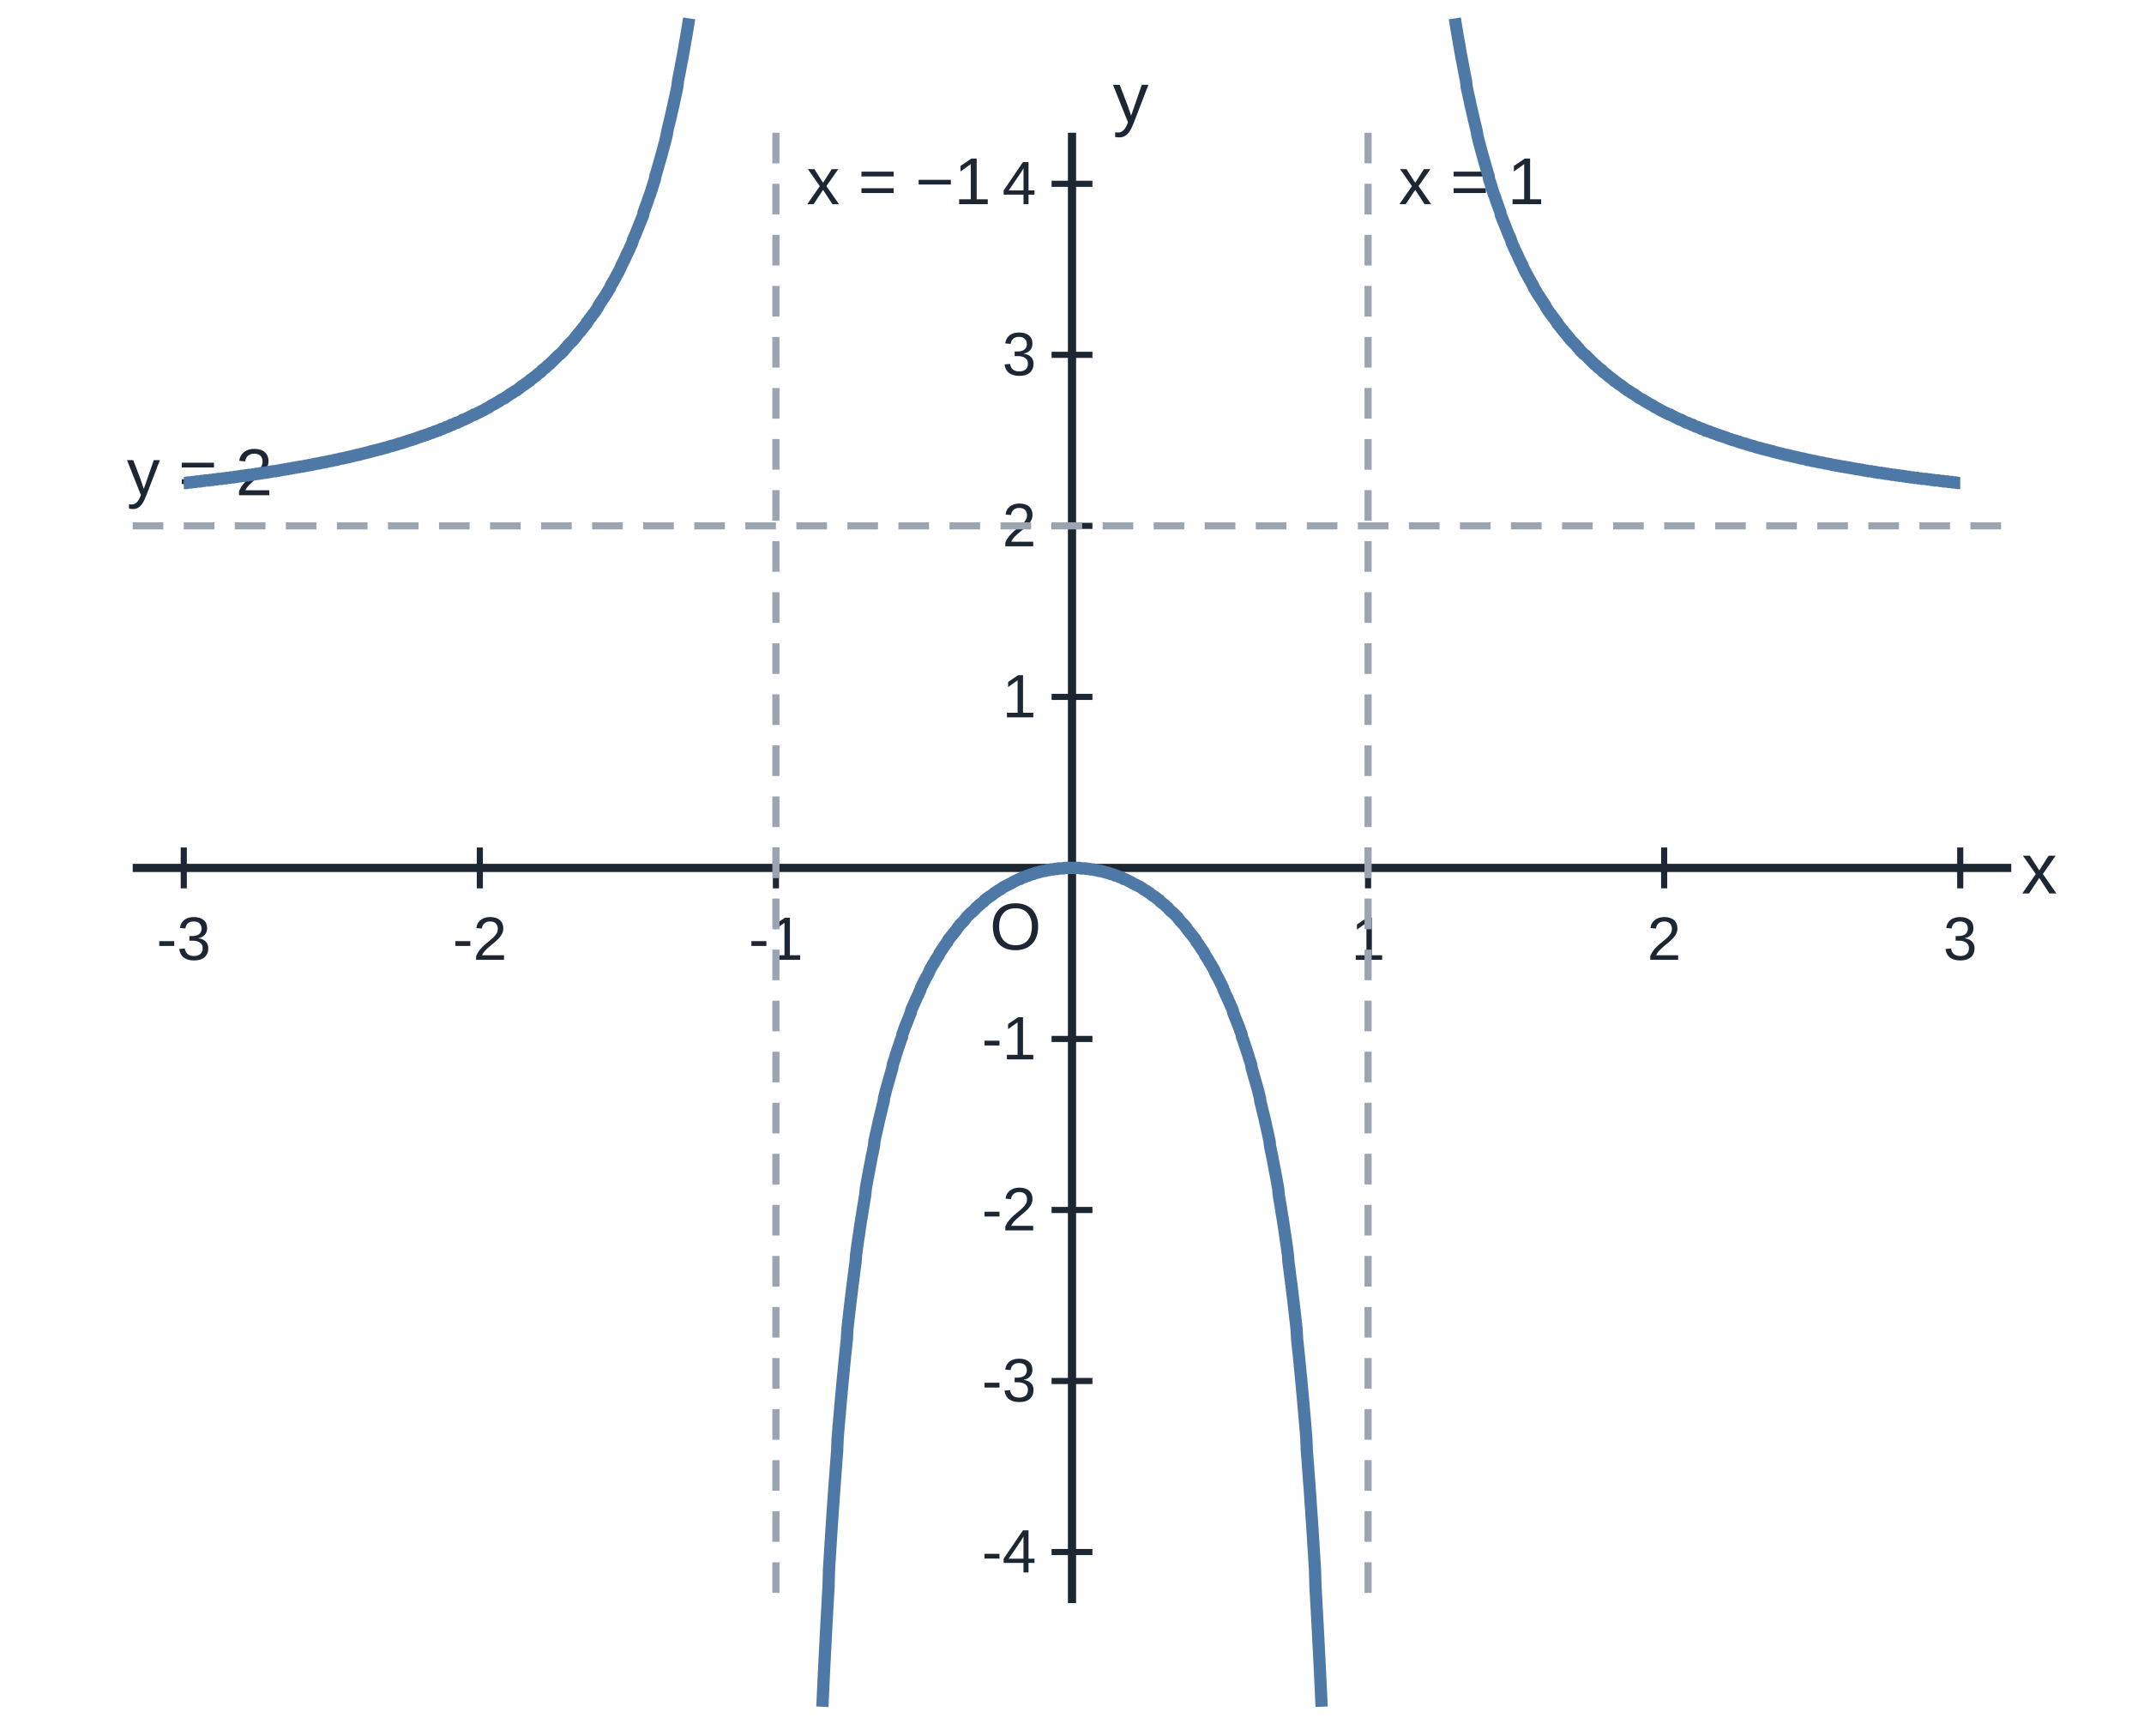
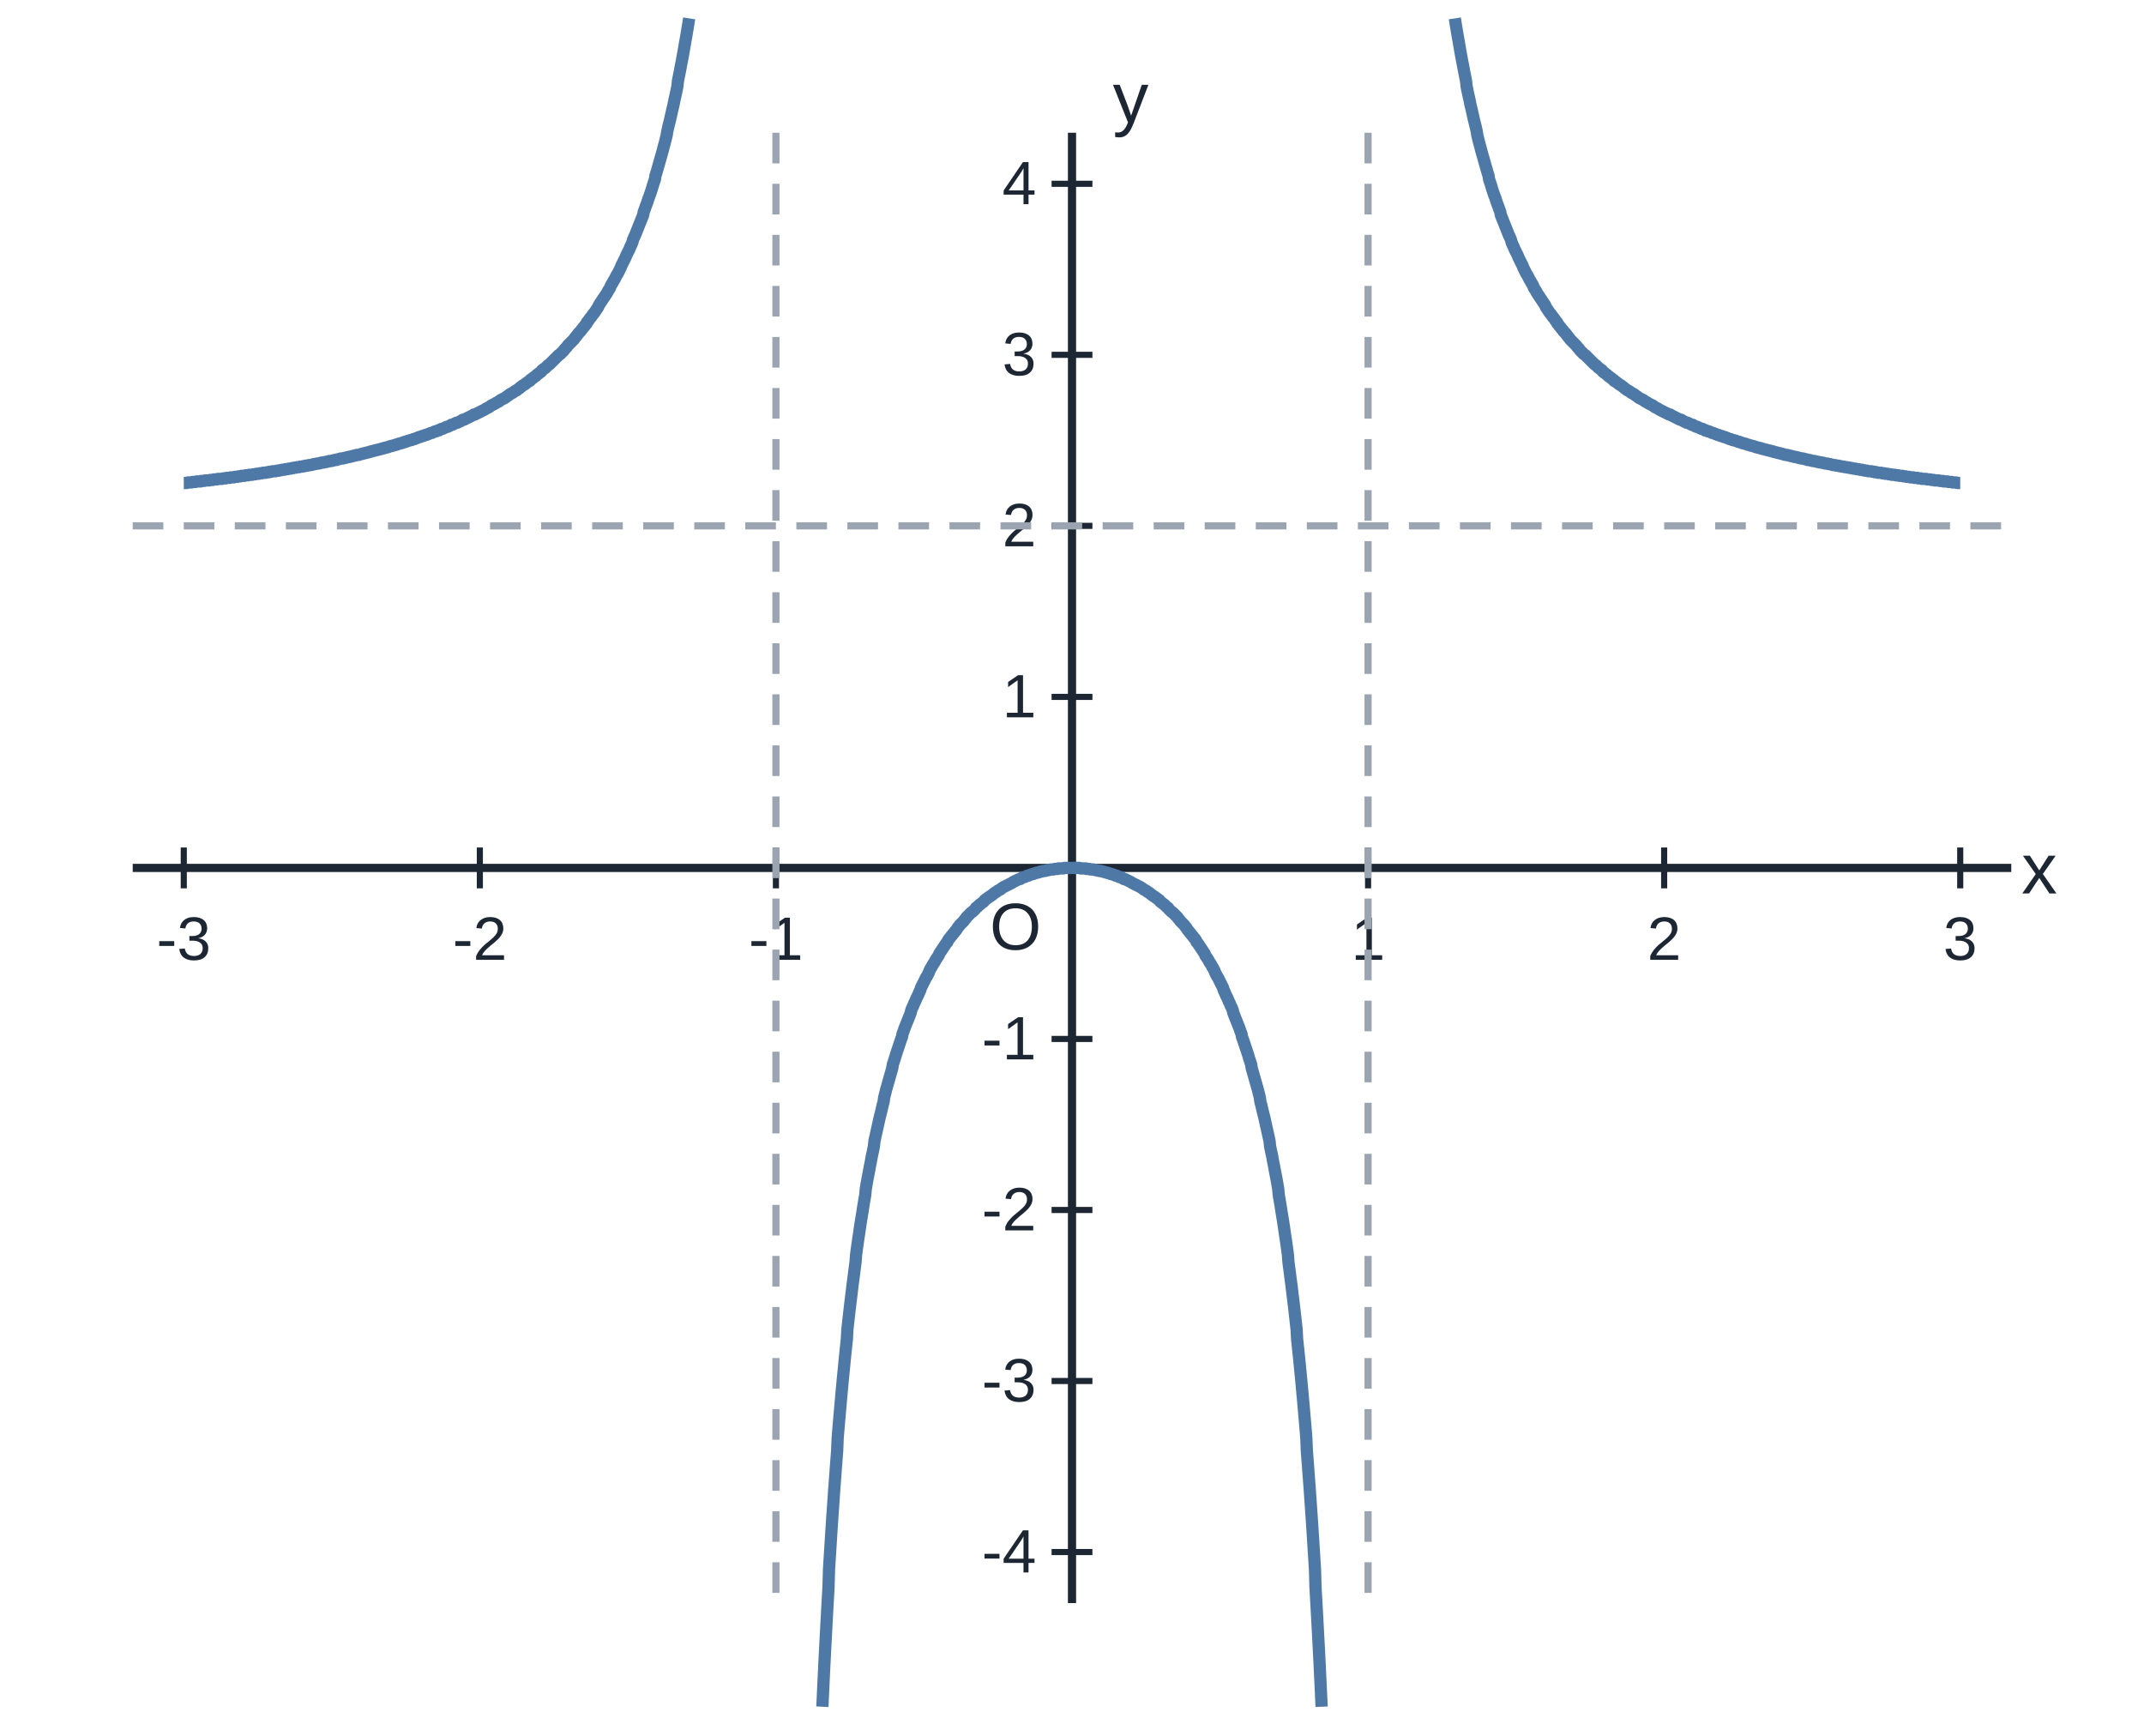
<svg xmlns="http://www.w3.org/2000/svg" viewBox="0 0 420 340" font-family="Segoe UI, Arial, sans-serif">
  <line x1="26" y1="170.0" x2="394" y2="170.0" stroke="#1d2733" stroke-width="1.6" />
  <line x1="210.0" y1="26" x2="210.0" y2="314" stroke="#1d2733" stroke-width="1.6" />
  <text x="396" y="175.0" font-size="14" fill="#1d2733">x</text>
  <text x="218.0" y="24" font-size="14" fill="#1d2733">y</text>
  <text x="204.0" y="186.0" font-size="13" text-anchor="end" fill="#1d2733">O</text>
  <line x1="36.0" y1="166.0" x2="36.0" y2="174.0" stroke="#1d2733" stroke-width="1.2" />
  <text x="36.0" y="188.0" font-size="12" text-anchor="middle" fill="#1d2733">-3</text>
  <line x1="94.0" y1="166.0" x2="94.0" y2="174.0" stroke="#1d2733" stroke-width="1.2" />
  <text x="94.0" y="188.0" font-size="12" text-anchor="middle" fill="#1d2733">-2</text>
  <line x1="152.0" y1="166.0" x2="152.0" y2="174.0" stroke="#1d2733" stroke-width="1.2" />
  <text x="152.0" y="188.0" font-size="12" text-anchor="middle" fill="#1d2733">-1</text>
  <line x1="268.0" y1="166.0" x2="268.0" y2="174.0" stroke="#1d2733" stroke-width="1.2" />
  <text x="268.0" y="188.0" font-size="12" text-anchor="middle" fill="#1d2733">1</text>
  <line x1="326.0" y1="166.0" x2="326.0" y2="174.0" stroke="#1d2733" stroke-width="1.2" />
  <text x="326.0" y="188.0" font-size="12" text-anchor="middle" fill="#1d2733">2</text>
  <line x1="384.0" y1="166.0" x2="384.0" y2="174.0" stroke="#1d2733" stroke-width="1.2" />
  <text x="384.0" y="188.0" font-size="12" text-anchor="middle" fill="#1d2733">3</text>
  <line x1="206.0" y1="304.0" x2="214.0" y2="304.0" stroke="#1d2733" stroke-width="1.2" />
  <text x="203.0" y="308.0" font-size="12" text-anchor="end" fill="#1d2733">-4</text>
  <line x1="206.0" y1="270.5" x2="214.0" y2="270.5" stroke="#1d2733" stroke-width="1.2" />
  <text x="203.0" y="274.5" font-size="12" text-anchor="end" fill="#1d2733">-3</text>
  <line x1="206.0" y1="237.0" x2="214.0" y2="237.0" stroke="#1d2733" stroke-width="1.2" />
  <text x="203.0" y="241.0" font-size="12" text-anchor="end" fill="#1d2733">-2</text>
  <line x1="206.0" y1="203.5" x2="214.0" y2="203.5" stroke="#1d2733" stroke-width="1.2" />
  <text x="203.0" y="207.5" font-size="12" text-anchor="end" fill="#1d2733">-1</text>
  <line x1="206.0" y1="136.5" x2="214.0" y2="136.5" stroke="#1d2733" stroke-width="1.2" />
  <text x="203.0" y="140.5" font-size="12" text-anchor="end" fill="#1d2733">1</text>
  <line x1="206.0" y1="103.0" x2="214.0" y2="103.0" stroke="#1d2733" stroke-width="1.2" />
  <text x="203.0" y="107.0" font-size="12" text-anchor="end" fill="#1d2733">2</text>
  <line x1="206.0" y1="69.5" x2="214.0" y2="69.5" stroke="#1d2733" stroke-width="1.2" />
  <text x="203.0" y="73.5" font-size="12" text-anchor="end" fill="#1d2733">3</text>
  <line x1="206.0" y1="36.0" x2="214.0" y2="36.0" stroke="#1d2733" stroke-width="1.2" />
  <text x="203.0" y="40.0" font-size="12" text-anchor="end" fill="#1d2733">4</text>
  <line x1="152.0" y1="26" x2="152.0" y2="314" stroke="#9aa5b1" stroke-width="1.4" stroke-dasharray="6 4" />
-   <text x="158.0" y="40" font-size="13" fill="#1d2733">x = −1</text>
  <line x1="268.0" y1="26" x2="268.0" y2="314" stroke="#9aa5b1" stroke-width="1.4" stroke-dasharray="6 4" />
-   <text x="274.0" y="40" font-size="13" fill="#1d2733">x = 1</text>
  <line x1="26" y1="103.0" x2="394" y2="103.0" stroke="#9aa5b1" stroke-width="1.4" stroke-dasharray="6 4" />
-   <text x="53.4" y="97.0" font-size="13" text-anchor="end" fill="#1d2733">y = 2</text>
  <polyline points="36.0,94.6 36.2,94.6 36.4,94.6 36.6,94.6 36.8,94.5 37.0,94.5 37.1,94.5 37.3,94.5 37.5,94.5 37.7,94.4 37.9,94.4 38.1,94.4 38.3,94.4 38.5,94.3 38.7,94.3 38.9,94.3 39.1,94.3 39.3,94.3 39.4,94.2 39.6,94.2 39.8,94.2 40.0,94.2 40.2,94.1 40.4,94.1 40.6,94.1 40.8,94.1 41.0,94.1 41.2,94.0 41.4,94.0 41.6,94.0 41.7,94.0 41.9,93.9 42.1,93.9 42.3,93.9 42.5,93.9 42.7,93.8 42.9,93.8 43.1,93.8 43.3,93.8 43.5,93.8 43.7,93.7 43.8,93.7 44.0,93.7 44.2,93.7 44.4,93.6 44.6,93.6 44.8,93.6 45.0,93.6 45.2,93.5 45.4,93.5 45.6,93.5 45.8,93.5 46.0,93.4 46.1,93.4 46.3,93.4 46.5,93.4 46.7,93.3 46.9,93.3 47.1,93.3 47.3,93.2 47.5,93.2 47.7,93.2 47.9,93.2 48.1,93.1 48.2,93.1 48.4,93.1 48.6,93.1 48.8,93.0 49.0,93.0 49.2,93.0 49.4,93.0 49.6,92.9 49.8,92.9 50.0,92.9 50.2,92.8 50.4,92.8 50.5,92.8 50.7,92.8 50.9,92.7 51.1,92.7 51.3,92.7 51.5,92.6 51.7,92.6 51.9,92.6 52.1,92.6 52.3,92.5 52.5,92.5 52.7,92.5 52.8,92.4 53.0,92.4 53.2,92.4 53.4,92.3 53.6,92.3 53.8,92.3 54.0,92.3 54.2,92.2 54.4,92.2 54.6,92.2 54.8,92.1 54.9,92.1 55.1,92.1 55.3,92.0 55.5,92.0 55.7,92.0 55.9,91.9 56.1,91.9 56.3,91.9 56.5,91.8 56.7,91.8 56.9,91.8 57.1,91.7 57.2,91.7 57.4,91.7 57.6,91.6 57.8,91.6 58.0,91.6 58.2,91.5 58.4,91.5 58.6,91.5 58.8,91.4 59.0,91.4 59.2,91.4 59.4,91.3 59.5,91.3 59.7,91.3 59.9,91.2 60.1,91.2 60.3,91.2 60.5,91.1 60.7,91.1 60.9,91.1 61.1,91.0 61.3,91.0 61.5,90.9 61.6,90.9 61.8,90.9 62.0,90.8 62.2,90.8 62.4,90.8 62.6,90.7 62.8,90.7 63.0,90.6 63.2,90.6 63.4,90.6 63.6,90.5 63.8,90.5 63.9,90.5 64.1,90.4 64.3,90.4 64.5,90.3 64.7,90.3 64.9,90.3 65.1,90.2 65.3,90.2 65.5,90.1 65.7,90.1 65.9,90.1 66.0,90.0 66.2,90.0 66.4,89.9 66.6,89.9 66.8,89.8 67.0,89.8 67.2,89.8 67.4,89.7 67.6,89.7 67.8,89.6 68.0,89.6 68.2,89.5 68.3,89.5 68.5,89.5 68.7,89.4 68.9,89.4 69.1,89.3 69.3,89.3 69.5,89.2 69.7,89.2 69.9,89.1 70.1,89.1 70.3,89.1 70.5,89.0 70.6,89.0 70.8,88.9 71.0,88.9 71.2,88.8 71.4,88.8 71.6,88.7 71.8,88.7 72.0,88.6 72.2,88.6 72.4,88.5 72.6,88.5 72.7,88.4 72.9,88.4 73.1,88.3 73.3,88.3 73.5,88.2 73.7,88.2 73.9,88.1 74.1,88.1 74.3,88.0 74.5,88.0 74.7,87.9 74.9,87.9 75.0,87.8 75.2,87.8 75.4,87.7 75.6,87.7 75.8,87.6 76.0,87.6 76.2,87.5 76.4,87.4 76.6,87.4 76.8,87.3 77.0,87.3 77.2,87.2 77.3,87.2 77.5,87.1 77.7,87.1 77.9,87.0 78.1,86.9 78.3,86.9 78.5,86.8 78.7,86.8 78.9,86.7 79.1,86.6 79.3,86.6 79.4,86.5 79.6,86.5 79.8,86.4 80.0,86.3 80.2,86.3 80.4,86.2 80.6,86.2 80.8,86.1 81.0,86.0 81.2,86.0 81.4,85.9 81.6,85.8 81.7,85.8 81.9,85.7 82.1,85.6 82.3,85.6 82.5,85.5 82.7,85.4 82.9,85.4 83.1,85.3 83.3,85.2 83.5,85.2 83.7,85.1 83.9,85.0 84.0,85.0 84.2,84.9 84.4,84.8 84.6,84.8 84.8,84.7 85.0,84.6 85.2,84.5 85.4,84.5 85.6,84.4 85.8,84.3 86.0,84.3 86.1,84.2 86.3,84.1 86.5,84.0 86.7,84.0 86.9,83.9 87.1,83.8 87.3,83.7 87.5,83.6 87.7,83.6 87.9,83.5 88.1,83.4 88.3,83.3 88.4,83.2 88.6,83.2 88.8,83.1 89.0,83.0 89.2,82.9 89.4,82.8 89.6,82.8 89.8,82.7 90.0,82.6 90.2,82.5 90.4,82.4 90.5,82.3 90.7,82.2 90.9,82.2 91.1,82.1 91.3,82.0 91.5,81.9 91.7,81.8 91.9,81.7 92.1,81.6 92.3,81.5 92.5,81.4 92.7,81.3 92.8,81.2 93.0,81.2 93.2,81.1 93.4,81.0 93.6,80.9 93.8,80.8 94.0,80.7 94.2,80.6 94.4,80.5 94.6,80.4 94.8,80.3 95.0,80.2 95.1,80.1 95.3,80.0 95.5,79.9 95.7,79.8 95.9,79.7 96.1,79.5 96.3,79.4 96.5,79.3 96.7,79.2 96.9,79.1 97.1,79.0 97.2,78.9 97.4,78.8 97.6,78.7 97.8,78.6 98.0,78.4 98.2,78.3 98.4,78.2 98.6,78.1 98.8,78.0 99.0,77.9 99.2,77.7 99.4,77.6 99.5,77.5 99.7,77.4 99.9,77.2 100.1,77.1 100.3,77.0 100.5,76.9 100.7,76.7 100.9,76.6 101.1,76.5 101.3,76.4 101.5,76.2 101.7,76.1 101.8,76.0 102.0,75.8 102.2,75.7 102.4,75.5 102.6,75.4 102.8,75.3 103.0,75.1 103.2,75.0 103.4,74.8 103.6,74.7 103.8,74.6 103.9,74.4 104.1,74.3 104.3,74.1 104.5,74.0 104.7,73.8 104.9,73.7 105.1,73.5 105.3,73.3 105.5,73.2 105.7,73.0 105.9,72.9 106.1,72.7 106.2,72.5 106.4,72.4 106.6,72.2 106.8,72.1 107.0,71.9 107.2,71.7 107.4,71.5 107.6,71.4 107.8,71.2 108.0,71.0 108.2,70.8 108.3,70.7 108.5,70.5 108.7,70.3 108.9,70.1 109.1,69.9 109.3,69.7 109.5,69.5 109.7,69.4 109.9,69.2 110.1,69.0 110.3,68.8 110.5,68.6 110.6,68.4 110.8,68.2 111.0,68.0 111.2,67.7 111.4,67.5 111.6,67.3 111.8,67.1 112.0,66.9 112.2,66.7 112.4,66.5 112.6,66.2 112.8,66.0 112.9,65.8 113.1,65.6 113.3,65.3 113.5,65.1 113.7,64.9 113.9,64.6 114.1,64.4 114.3,64.1 114.5,63.9 114.7,63.6 114.9,63.4 115.0,63.1 115.2,62.9 115.4,62.6 115.6,62.3 115.8,62.1 116.0,61.8 116.2,61.5 116.4,61.3 116.6,61.0 116.8,60.7 117.0,60.4 117.2,60.1 117.3,59.8 117.5,59.5 117.7,59.2 117.9,58.9 118.1,58.6 118.3,58.3 118.5,58.0 118.7,57.7 118.9,57.4 119.1,57.0 119.3,56.7 119.5,56.4 119.6,56.1 119.8,55.7 120.0,55.4 120.2,55.0 120.4,54.7 120.6,54.3 120.8,53.9 121.0,53.6 121.2,53.2 121.4,52.8 121.6,52.4 121.7,52.1 121.9,51.7 122.1,51.3 122.3,50.9 122.5,50.5 122.7,50.0 122.9,49.6 123.1,49.2 123.3,48.8 123.5,48.3 123.7,47.9 123.9,47.4 124.0,47.0 124.2,46.5 124.4,46.1 124.6,45.6 124.8,45.1 125.0,44.6 125.2,44.1 125.4,43.6 125.6,43.1 125.8,42.6 126.0,42.1 126.1,41.5 126.3,41.0 126.5,40.4 126.7,39.9 126.9,39.3 127.1,38.7 127.3,38.2 127.5,37.6 127.7,37.0 127.9,36.3 128.1,35.7 128.3,35.1 128.4,34.4 128.6,33.8 128.8,33.1 129.0,32.4 129.2,31.7 129.4,31.0 129.6,30.3 129.8,29.6 130.0,28.8 130.2,28.1 130.4,27.3 130.6,26.5 130.7,25.8 130.9,24.9 131.1,24.1 131.3,23.3 131.5,22.4 131.7,21.5 131.9,20.7 132.1,19.7 132.3,18.8 132.5,17.9 132.7,16.9 132.8,15.9 133.0,14.9 133.2,13.9 133.4,12.8 133.6,11.8 133.8,10.7 134.0,9.6 134.2,8.4 134.4,7.3 134.6,6.1 134.8,4.9 135.0,3.6" fill="none" stroke="#4e79a7" stroke-width="2.4" stroke-linejoin="round" />
  <polyline points="161.1,334.3 161.3,330.0 161.5,325.8 161.7,321.9 161.9,318.1 162.1,314.4 162.3,310.9 162.4,307.4 162.6,304.2 162.8,301.0 163.0,297.9 163.2,295.0 163.4,292.1 163.6,289.4 163.8,286.7 164.0,284.1 164.1,281.6 164.3,279.2 164.5,276.9 164.7,274.6 164.9,272.4 165.1,270.2 165.3,268.2 165.5,266.1 165.7,264.2 165.9,262.3 166.0,260.4 166.2,258.6 166.4,256.8 166.6,255.1 166.8,253.5 167.0,251.8 167.2,250.3 167.4,248.7 167.6,247.2 167.7,245.8 167.9,244.3 168.1,242.9 168.3,241.6 168.5,240.2 168.7,238.9 168.9,237.7 169.1,236.4 169.3,235.2 169.5,234.0 169.6,232.9 169.8,231.7 170.0,230.6 170.2,229.6 170.4,228.5 170.6,227.5 170.8,226.4 171.0,225.5 171.2,224.5 171.3,223.5 171.5,222.6 171.7,221.7 171.9,220.8 172.1,219.9 172.3,219.0 172.5,218.2 172.7,217.4 172.9,216.5 173.1,215.8 173.2,215.0 173.4,214.2 173.6,213.4 173.8,212.7 174.0,212.0 174.2,211.3 174.4,210.6 174.6,209.9 174.8,209.2 174.9,208.5 175.1,207.9 175.3,207.3 175.5,206.6 175.7,206.0 175.9,205.4 176.1,204.8 176.3,204.2 176.5,203.6 176.7,203.1 176.8,202.5 177.0,202.0 177.2,201.4 177.4,200.9 177.6,200.4 177.8,199.9 178.0,199.4 178.2,198.9 178.4,198.4 178.5,197.9 178.7,197.4 178.9,197.0 179.1,196.5 179.3,196.1 179.5,195.6 179.7,195.2 179.9,194.8 180.1,194.3 180.3,193.9 180.4,193.5 180.6,193.1 180.8,192.7 181.0,192.3 181.2,191.9 181.4,191.5 181.6,191.2 181.8,190.8 182.0,190.4 182.1,190.1 182.3,189.7 182.5,189.4 182.7,189.0 182.9,188.7 183.1,188.4 183.3,188.0 183.5,187.7 183.7,187.4 183.9,187.1 184.0,186.8 184.2,186.5 184.4,186.2 184.6,185.9 184.8,185.6 185.0,185.3 185.2,185.0 185.4,184.7 185.6,184.5 185.7,184.2 185.9,183.9 186.1,183.7 186.3,183.4 186.5,183.2 186.7,182.9 186.9,182.7 187.1,182.4 187.3,182.2 187.5,181.9 187.6,181.7 187.8,181.5 188.0,181.2 188.2,181.0 188.4,180.8 188.6,180.6 188.8,180.4 189.0,180.1 189.2,179.9 189.3,179.7 189.5,179.5 189.7,179.3 189.9,179.1 190.1,178.9 190.3,178.7 190.5,178.6 190.7,178.4 190.9,178.2 191.1,178.0 191.2,177.8 191.4,177.7 191.6,177.5 191.8,177.3 192.0,177.1 192.2,177.0 192.4,176.8 192.6,176.7 192.8,176.5 192.9,176.3 193.1,176.2 193.3,176.0 193.5,175.9 193.7,175.7 193.9,175.6 194.1,175.5 194.3,175.3 194.5,175.2 194.7,175.0 194.8,174.9 195.0,174.8 195.2,174.7 195.4,174.5 195.6,174.4 195.8,174.3 196.0,174.2 196.2,174.0 196.4,173.9 196.5,173.8 196.7,173.7 196.9,173.6 197.1,173.5 197.3,173.4 197.5,173.3 197.7,173.2 197.9,173.1 198.1,173.0 198.3,172.9 198.4,172.8 198.6,172.7 198.8,172.6 199.0,172.5 199.2,172.4 199.4,172.3 199.6,172.2 199.8,172.2 200.0,172.1 200.1,172.0 200.3,171.9 200.5,171.8 200.7,171.8 200.9,171.7 201.1,171.6 201.3,171.5 201.5,171.5 201.7,171.4 201.9,171.3 202.0,171.3 202.2,171.2 202.4,171.2 202.6,171.1 202.8,171.0 203.0,171.0 203.2,170.9 203.4,170.9 203.6,170.8 203.7,170.8 203.9,170.7 204.1,170.7 204.3,170.6 204.5,170.6 204.7,170.6 204.9,170.5 205.1,170.5 205.3,170.4 205.5,170.4 205.6,170.4 205.8,170.3 206.0,170.3 206.2,170.3 206.4,170.3 206.6,170.2 206.8,170.2 207.0,170.2 207.2,170.2 207.3,170.1 207.5,170.1 207.7,170.1 207.9,170.1 208.1,170.1 208.3,170.1 208.5,170.0 208.7,170.0 208.9,170.0 209.1,170.0 209.2,170.0 209.4,170.0 209.6,170.0 209.8,170.0 210.0,170.0 210.2,170.0 210.4,170.0 210.6,170.0 210.8,170.0 210.9,170.0 211.1,170.0 211.3,170.0 211.5,170.0 211.7,170.1 211.9,170.1 212.1,170.1 212.3,170.1 212.5,170.1 212.7,170.1 212.8,170.2 213.0,170.2 213.2,170.2 213.4,170.2 213.6,170.3 213.8,170.3 214.0,170.3 214.2,170.3 214.4,170.4 214.5,170.4 214.7,170.4 214.9,170.5 215.1,170.5 215.3,170.6 215.5,170.6 215.7,170.6 215.9,170.7 216.1,170.7 216.3,170.8 216.4,170.8 216.6,170.9 216.8,170.9 217.0,171.0 217.2,171.0 217.4,171.1 217.6,171.2 217.8,171.2 218.0,171.3 218.1,171.3 218.3,171.4 218.5,171.5 218.7,171.5 218.9,171.6 219.1,171.7 219.3,171.8 219.5,171.8 219.7,171.9 219.9,172.0 220.0,172.1 220.2,172.2 220.4,172.2 220.6,172.3 220.8,172.4 221.0,172.5 221.2,172.6 221.4,172.7 221.6,172.8 221.7,172.9 221.9,173.0 222.1,173.1 222.3,173.2 222.5,173.3 222.7,173.4 222.9,173.5 223.1,173.6 223.3,173.7 223.5,173.8 223.6,173.9 223.8,174.0 224.0,174.2 224.2,174.3 224.4,174.4 224.6,174.5 224.8,174.7 225.0,174.8 225.2,174.9 225.3,175.0 225.5,175.2 225.7,175.3 225.9,175.5 226.1,175.6 226.3,175.7 226.5,175.9 226.7,176.0 226.9,176.2 227.1,176.3 227.2,176.5 227.4,176.7 227.6,176.8 227.8,177.0 228.0,177.1 228.2,177.3 228.4,177.5 228.6,177.7 228.8,177.8 228.9,178.0 229.1,178.2 229.3,178.4 229.5,178.6 229.7,178.7 229.9,178.9 230.1,179.1 230.3,179.3 230.5,179.5 230.7,179.7 230.8,179.9 231.0,180.1 231.2,180.4 231.4,180.6 231.6,180.8 231.8,181.0 232.0,181.2 232.2,181.5 232.4,181.7 232.5,181.9 232.7,182.2 232.9,182.4 233.1,182.7 233.3,182.9 233.5,183.2 233.7,183.4 233.9,183.7 234.1,183.9 234.3,184.2 234.4,184.5 234.6,184.7 234.8,185.0 235.0,185.3 235.2,185.6 235.4,185.9 235.6,186.2 235.8,186.5 236.0,186.8 236.1,187.1 236.3,187.4 236.5,187.7 236.7,188.0 236.9,188.4 237.1,188.7 237.3,189.0 237.5,189.4 237.7,189.7 237.9,190.1 238.0,190.4 238.2,190.8 238.4,191.2 238.6,191.5 238.8,191.9 239.0,192.3 239.2,192.7 239.4,193.1 239.6,193.5 239.7,193.9 239.9,194.3 240.1,194.8 240.3,195.2 240.5,195.6 240.7,196.1 240.9,196.5 241.1,197.0 241.3,197.4 241.5,197.9 241.6,198.4 241.8,198.9 242.0,199.4 242.2,199.9 242.4,200.4 242.6,200.9 242.8,201.4 243.0,202.0 243.2,202.5 243.3,203.1 243.5,203.6 243.7,204.2 243.9,204.8 244.1,205.4 244.3,206.0 244.5,206.6 244.7,207.3 244.9,207.9 245.1,208.5 245.2,209.2 245.4,209.9 245.6,210.6 245.8,211.3 246.0,212.0 246.2,212.7 246.4,213.4 246.6,214.2 246.8,215.0 246.9,215.8 247.1,216.5 247.3,217.4 247.5,218.2 247.7,219.0 247.9,219.9 248.1,220.8 248.3,221.7 248.5,222.6 248.7,223.5 248.8,224.5 249.0,225.5 249.2,226.4 249.4,227.5 249.6,228.5 249.8,229.6 250.0,230.6 250.2,231.7 250.4,232.9 250.5,234.0 250.7,235.2 250.9,236.4 251.1,237.7 251.3,238.9 251.5,240.2 251.7,241.6 251.9,242.9 252.1,244.3 252.3,245.8 252.4,247.2 252.6,248.7 252.8,250.3 253.0,251.8 253.2,253.5 253.4,255.1 253.6,256.8 253.8,258.6 254.0,260.4 254.1,262.3 254.3,264.2 254.5,266.1 254.7,268.2 254.9,270.2 255.1,272.4 255.3,274.6 255.5,276.9 255.7,279.2 255.9,281.6 256.0,284.1 256.2,286.7 256.4,289.4 256.6,292.1 256.8,295.0 257.0,297.9 257.2,301.0 257.4,304.2 257.6,307.4 257.7,310.9 257.9,314.4 258.1,318.1 258.3,321.9 258.5,325.8 258.7,330.0 258.9,334.3" fill="none" stroke="#4e79a7" stroke-width="2.4" stroke-linejoin="round" />
  <polyline points="285.0,3.6 285.2,4.9 285.4,6.1 285.6,7.3 285.8,8.4 286.0,9.6 286.2,10.7 286.4,11.8 286.6,12.8 286.8,13.9 287.0,14.9 287.2,15.9 287.3,16.9 287.5,17.9 287.7,18.8 287.9,19.7 288.1,20.7 288.3,21.5 288.5,22.4 288.7,23.3 288.9,24.1 289.1,24.9 289.3,25.8 289.4,26.5 289.6,27.3 289.8,28.1 290.0,28.8 290.2,29.6 290.4,30.3 290.6,31.0 290.8,31.7 291.0,32.4 291.2,33.1 291.4,33.8 291.6,34.4 291.7,35.1 291.9,35.7 292.1,36.3 292.3,37.0 292.5,37.6 292.7,38.2 292.9,38.7 293.1,39.3 293.3,39.9 293.5,40.4 293.7,41.0 293.9,41.5 294.0,42.1 294.2,42.6 294.4,43.1 294.6,43.6 294.8,44.1 295.0,44.6 295.2,45.1 295.4,45.6 295.6,46.1 295.8,46.5 296.0,47.0 296.1,47.4 296.3,47.9 296.5,48.3 296.7,48.8 296.9,49.2 297.1,49.6 297.3,50.0 297.5,50.5 297.7,50.9 297.9,51.3 298.1,51.7 298.3,52.1 298.4,52.4 298.6,52.8 298.8,53.2 299.0,53.6 299.2,53.9 299.4,54.3 299.6,54.7 299.8,55.0 300.0,55.4 300.2,55.7 300.4,56.1 300.5,56.4 300.7,56.7 300.9,57.0 301.1,57.4 301.3,57.7 301.5,58.0 301.7,58.3 301.9,58.6 302.1,58.9 302.3,59.2 302.5,59.5 302.7,59.8 302.8,60.1 303.0,60.4 303.2,60.7 303.4,61.0 303.6,61.3 303.8,61.5 304.0,61.8 304.2,62.1 304.4,62.3 304.6,62.6 304.8,62.9 305.0,63.1 305.1,63.4 305.3,63.6 305.5,63.9 305.7,64.1 305.9,64.4 306.1,64.6 306.3,64.9 306.5,65.1 306.7,65.3 306.9,65.6 307.1,65.8 307.2,66.0 307.4,66.2 307.6,66.5 307.8,66.7 308.0,66.9 308.2,67.1 308.4,67.3 308.6,67.5 308.8,67.7 309.0,68.0 309.2,68.2 309.4,68.4 309.5,68.6 309.7,68.8 309.9,69.0 310.1,69.2 310.3,69.4 310.5,69.5 310.7,69.7 310.9,69.9 311.1,70.1 311.3,70.3 311.5,70.5 311.7,70.7 311.8,70.8 312.0,71.0 312.2,71.2 312.4,71.4 312.6,71.5 312.8,71.7 313.0,71.9 313.2,72.1 313.4,72.2 313.6,72.4 313.8,72.5 313.9,72.7 314.1,72.9 314.3,73.0 314.5,73.2 314.7,73.3 314.9,73.5 315.1,73.7 315.3,73.8 315.5,74.0 315.7,74.1 315.9,74.3 316.1,74.4 316.2,74.6 316.4,74.7 316.6,74.8 316.8,75.0 317.0,75.1 317.2,75.3 317.4,75.4 317.6,75.5 317.8,75.7 318.0,75.8 318.2,76.0 318.3,76.1 318.5,76.2 318.7,76.4 318.9,76.5 319.1,76.6 319.3,76.7 319.5,76.9 319.7,77.0 319.9,77.1 320.1,77.2 320.3,77.4 320.5,77.5 320.6,77.6 320.8,77.7 321.0,77.9 321.2,78.0 321.4,78.1 321.6,78.2 321.8,78.3 322.0,78.4 322.2,78.6 322.4,78.7 322.6,78.8 322.8,78.9 322.9,79.0 323.1,79.1 323.3,79.2 323.5,79.3 323.7,79.4 323.9,79.5 324.1,79.7 324.3,79.8 324.5,79.9 324.7,80.0 324.9,80.1 325.0,80.2 325.2,80.3 325.4,80.4 325.6,80.5 325.8,80.6 326.0,80.7 326.2,80.8 326.4,80.9 326.6,81.0 326.8,81.1 327.0,81.2 327.2,81.2 327.3,81.3 327.5,81.4 327.7,81.5 327.9,81.6 328.1,81.7 328.3,81.8 328.5,81.9 328.7,82.0 328.9,82.1 329.1,82.2 329.3,82.2 329.5,82.3 329.6,82.4 329.8,82.5 330.0,82.6 330.2,82.7 330.4,82.8 330.6,82.8 330.8,82.9 331.0,83.0 331.2,83.1 331.4,83.2 331.6,83.2 331.7,83.3 331.9,83.4 332.1,83.5 332.3,83.6 332.5,83.6 332.7,83.7 332.9,83.8 333.1,83.9 333.3,84.0 333.5,84.0 333.7,84.1 333.9,84.2 334.0,84.3 334.2,84.3 334.4,84.4 334.6,84.5 334.8,84.5 335.0,84.6 335.2,84.7 335.4,84.8 335.6,84.8 335.8,84.9 336.0,85.0 336.1,85.0 336.3,85.1 336.5,85.2 336.7,85.2 336.9,85.3 337.1,85.4 337.3,85.4 337.5,85.5 337.7,85.6 337.9,85.6 338.1,85.7 338.3,85.8 338.4,85.8 338.6,85.9 338.8,86.0 339.0,86.0 339.2,86.1 339.4,86.2 339.6,86.2 339.8,86.3 340.0,86.3 340.2,86.4 340.4,86.5 340.6,86.5 340.7,86.6 340.9,86.6 341.1,86.7 341.3,86.8 341.5,86.8 341.7,86.9 341.9,86.9 342.1,87.0 342.3,87.1 342.5,87.1 342.7,87.2 342.8,87.2 343.0,87.3 343.2,87.3 343.4,87.4 343.6,87.4 343.8,87.5 344.0,87.6 344.2,87.6 344.4,87.7 344.6,87.7 344.8,87.8 345.0,87.8 345.1,87.9 345.3,87.9 345.5,88.0 345.7,88.0 345.9,88.1 346.1,88.1 346.3,88.2 346.5,88.2 346.7,88.3 346.9,88.3 347.1,88.4 347.3,88.4 347.4,88.5 347.6,88.5 347.8,88.6 348.0,88.6 348.2,88.7 348.4,88.7 348.6,88.8 348.8,88.8 349.0,88.9 349.2,88.9 349.4,89.0 349.5,89.0 349.7,89.1 349.9,89.1 350.1,89.1 350.3,89.2 350.5,89.2 350.7,89.3 350.9,89.3 351.1,89.4 351.3,89.4 351.5,89.5 351.7,89.5 351.8,89.5 352.0,89.6 352.2,89.6 352.4,89.7 352.6,89.7 352.8,89.8 353.0,89.8 353.2,89.8 353.4,89.9 353.6,89.9 353.8,90.0 354.0,90.0 354.1,90.1 354.3,90.1 354.5,90.1 354.7,90.2 354.9,90.2 355.1,90.3 355.3,90.3 355.5,90.3 355.7,90.4 355.9,90.4 356.1,90.5 356.2,90.5 356.4,90.5 356.6,90.6 356.8,90.6 357.0,90.6 357.2,90.7 357.4,90.7 357.6,90.8 357.8,90.8 358.0,90.8 358.2,90.9 358.4,90.9 358.5,90.9 358.7,91.0 358.9,91.0 359.1,91.1 359.3,91.1 359.5,91.1 359.7,91.2 359.9,91.2 360.1,91.2 360.3,91.3 360.5,91.3 360.6,91.3 360.8,91.4 361.0,91.4 361.2,91.4 361.4,91.5 361.6,91.5 361.8,91.5 362.0,91.6 362.2,91.6 362.4,91.6 362.6,91.7 362.8,91.7 362.9,91.7 363.1,91.8 363.3,91.8 363.5,91.8 363.7,91.9 363.9,91.9 364.1,91.9 364.3,92.0 364.5,92.0 364.7,92.0 364.9,92.1 365.1,92.1 365.2,92.1 365.4,92.2 365.6,92.2 365.8,92.2 366.0,92.3 366.2,92.3 366.4,92.3 366.6,92.3 366.8,92.4 367.0,92.4 367.2,92.4 367.3,92.5 367.5,92.5 367.7,92.5 367.9,92.6 368.1,92.6 368.3,92.6 368.5,92.6 368.7,92.7 368.9,92.7 369.1,92.7 369.3,92.8 369.5,92.8 369.6,92.8 369.8,92.8 370.0,92.9 370.2,92.9 370.4,92.9 370.6,93.0 370.8,93.0 371.0,93.0 371.2,93.0 371.4,93.1 371.6,93.1 371.8,93.1 371.9,93.1 372.1,93.2 372.3,93.2 372.5,93.2 372.7,93.2 372.9,93.3 373.1,93.3 373.3,93.3 373.5,93.4 373.7,93.4 373.9,93.4 374.0,93.4 374.2,93.5 374.4,93.5 374.6,93.5 374.8,93.5 375.0,93.6 375.2,93.6 375.4,93.6 375.6,93.6 375.8,93.7 376.0,93.7 376.2,93.7 376.3,93.7 376.5,93.8 376.7,93.8 376.9,93.8 377.1,93.8 377.3,93.8 377.5,93.9 377.7,93.9 377.9,93.9 378.1,93.9 378.3,94.0 378.4,94.0 378.6,94.0 378.8,94.0 379.0,94.1 379.2,94.1 379.4,94.1 379.6,94.1 379.8,94.1 380.0,94.2 380.2,94.2 380.4,94.2 380.6,94.2 380.7,94.3 380.9,94.3 381.1,94.3 381.3,94.3 381.5,94.3 381.7,94.4 381.9,94.4 382.1,94.4 382.3,94.4 382.5,94.5 382.7,94.5 382.9,94.5 383.0,94.5 383.2,94.5 383.4,94.6 383.6,94.6 383.8,94.6 384.0,94.6" fill="none" stroke="#4e79a7" stroke-width="2.4" stroke-linejoin="round" />
</svg>
